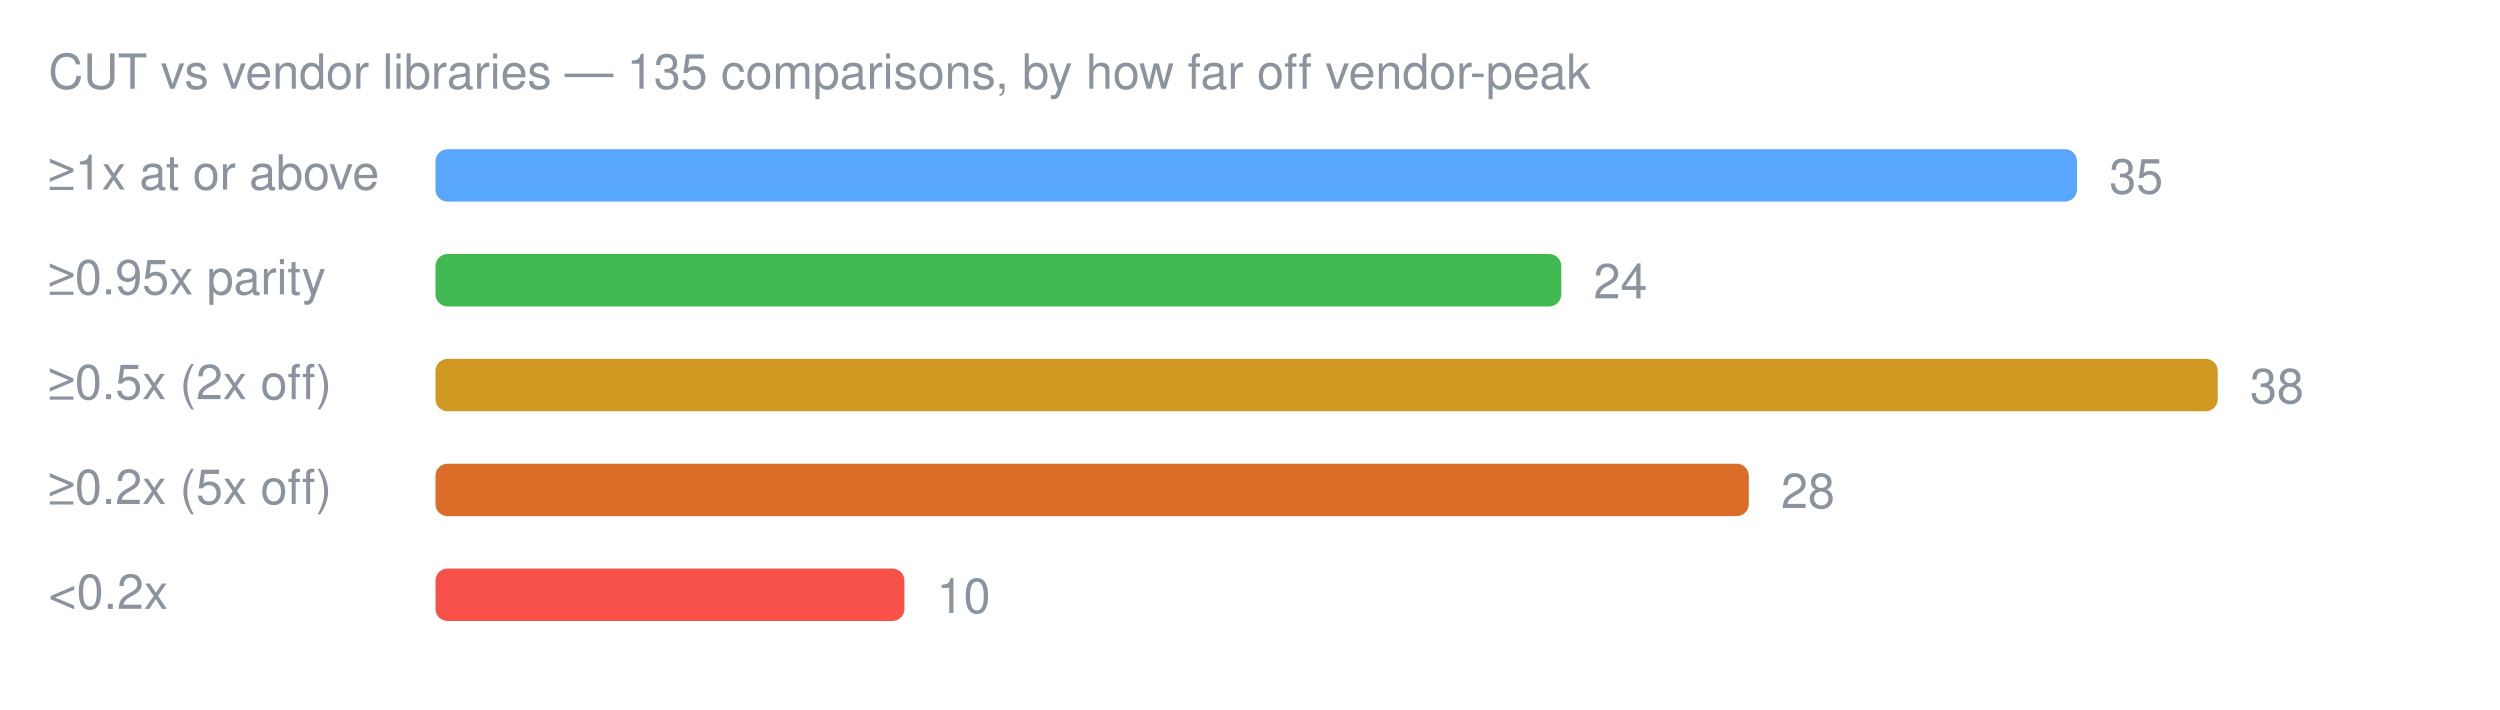
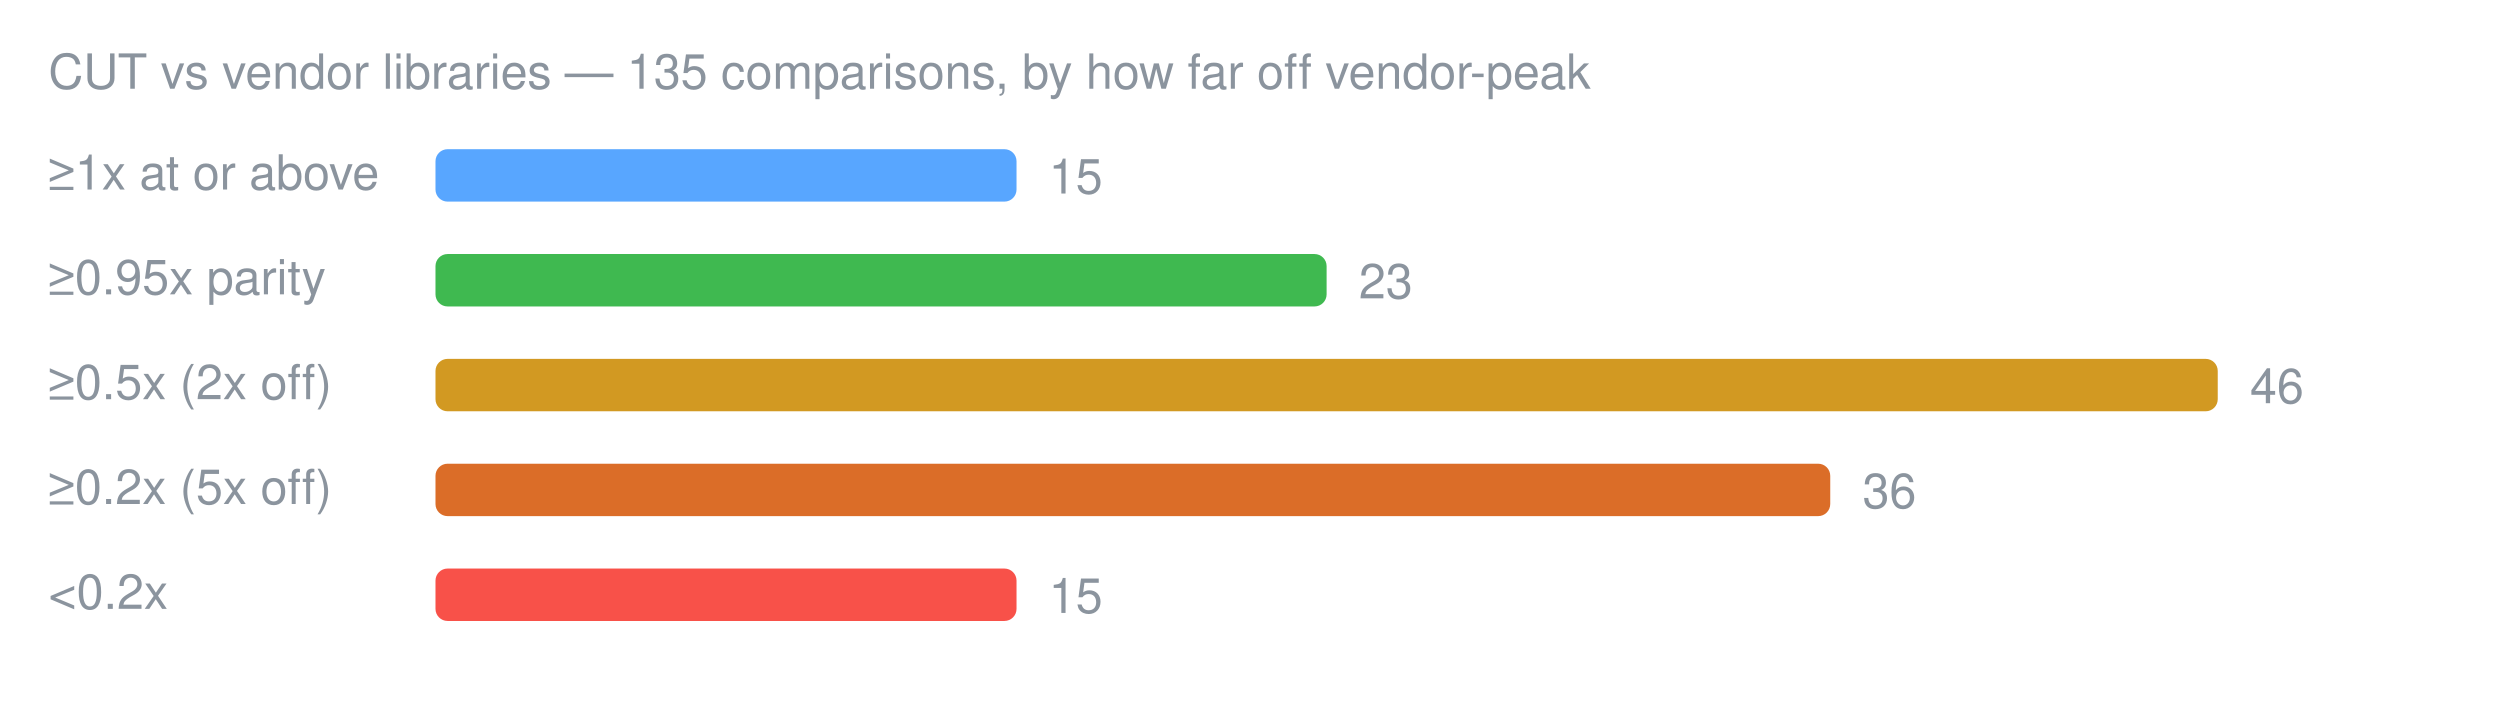
<svg xmlns="http://www.w3.org/2000/svg" width="620" height="176" viewBox="0 0 620 176" font-family="-apple-system,Segoe UI,Helvetica,Arial,sans-serif">
  <text x="12" y="22" font-size="12" fill="#8b949e">CUT vs vendor libraries — 135 comparisons, by how far off vendor-peak</text>
  <text x="12" y="47" font-size="12" fill="#8b949e">≥1x at or above</text>
-   <rect x="108" y="37" width="407.1" height="13" rx="3" fill="#58a6ff" />
-   <text x="523.1" y="48" font-size="12" fill="#8b949e">35</text>
+   <rect x="108" y="37" width="144.1" height="13" rx="3" fill="#58a6ff" />
+   <text x="260.1" y="48" font-size="12" fill="#8b949e">15</text>
  <text x="12" y="73" font-size="12" fill="#8b949e">≥0.95x parity</text>
-   <rect x="108" y="63" width="279.2" height="13" rx="3" fill="#3fb950" />
-   <text x="395.2" y="74" font-size="12" fill="#8b949e">24</text>
+   <rect x="108" y="63" width="221.0" height="13" rx="3" fill="#3fb950" />
+   <text x="337.0" y="74" font-size="12" fill="#8b949e">23</text>
  <text x="12" y="99" font-size="12" fill="#8b949e">≥0.5x (2x off)</text>
  <rect x="108" y="89" width="442.0" height="13" rx="3" fill="#d29922" />
-   <text x="558.0" y="100" font-size="12" fill="#8b949e">38</text>
+   <text x="558.0" y="100" font-size="12" fill="#8b949e">46</text>
  <text x="12" y="125" font-size="12" fill="#8b949e">≥0.2x (5x off)</text>
-   <rect x="108" y="115" width="325.7" height="13" rx="3" fill="#db6d28" />
-   <text x="441.7" y="126" font-size="12" fill="#8b949e">28</text>
+   <rect x="108" y="115" width="345.9" height="13" rx="3" fill="#db6d28" />
+   <text x="461.9" y="126" font-size="12" fill="#8b949e">36</text>
  <text x="12" y="151" font-size="12" fill="#8b949e">&lt;0.2x</text>
-   <rect x="108" y="141" width="116.3" height="13" rx="3" fill="#f85149" />
-   <text x="232.3" y="152" font-size="12" fill="#8b949e">10</text>
+   <rect x="108" y="141" width="144.1" height="13" rx="3" fill="#f85149" />
+   <text x="260.1" y="152" font-size="12" fill="#8b949e">15</text>
</svg>
